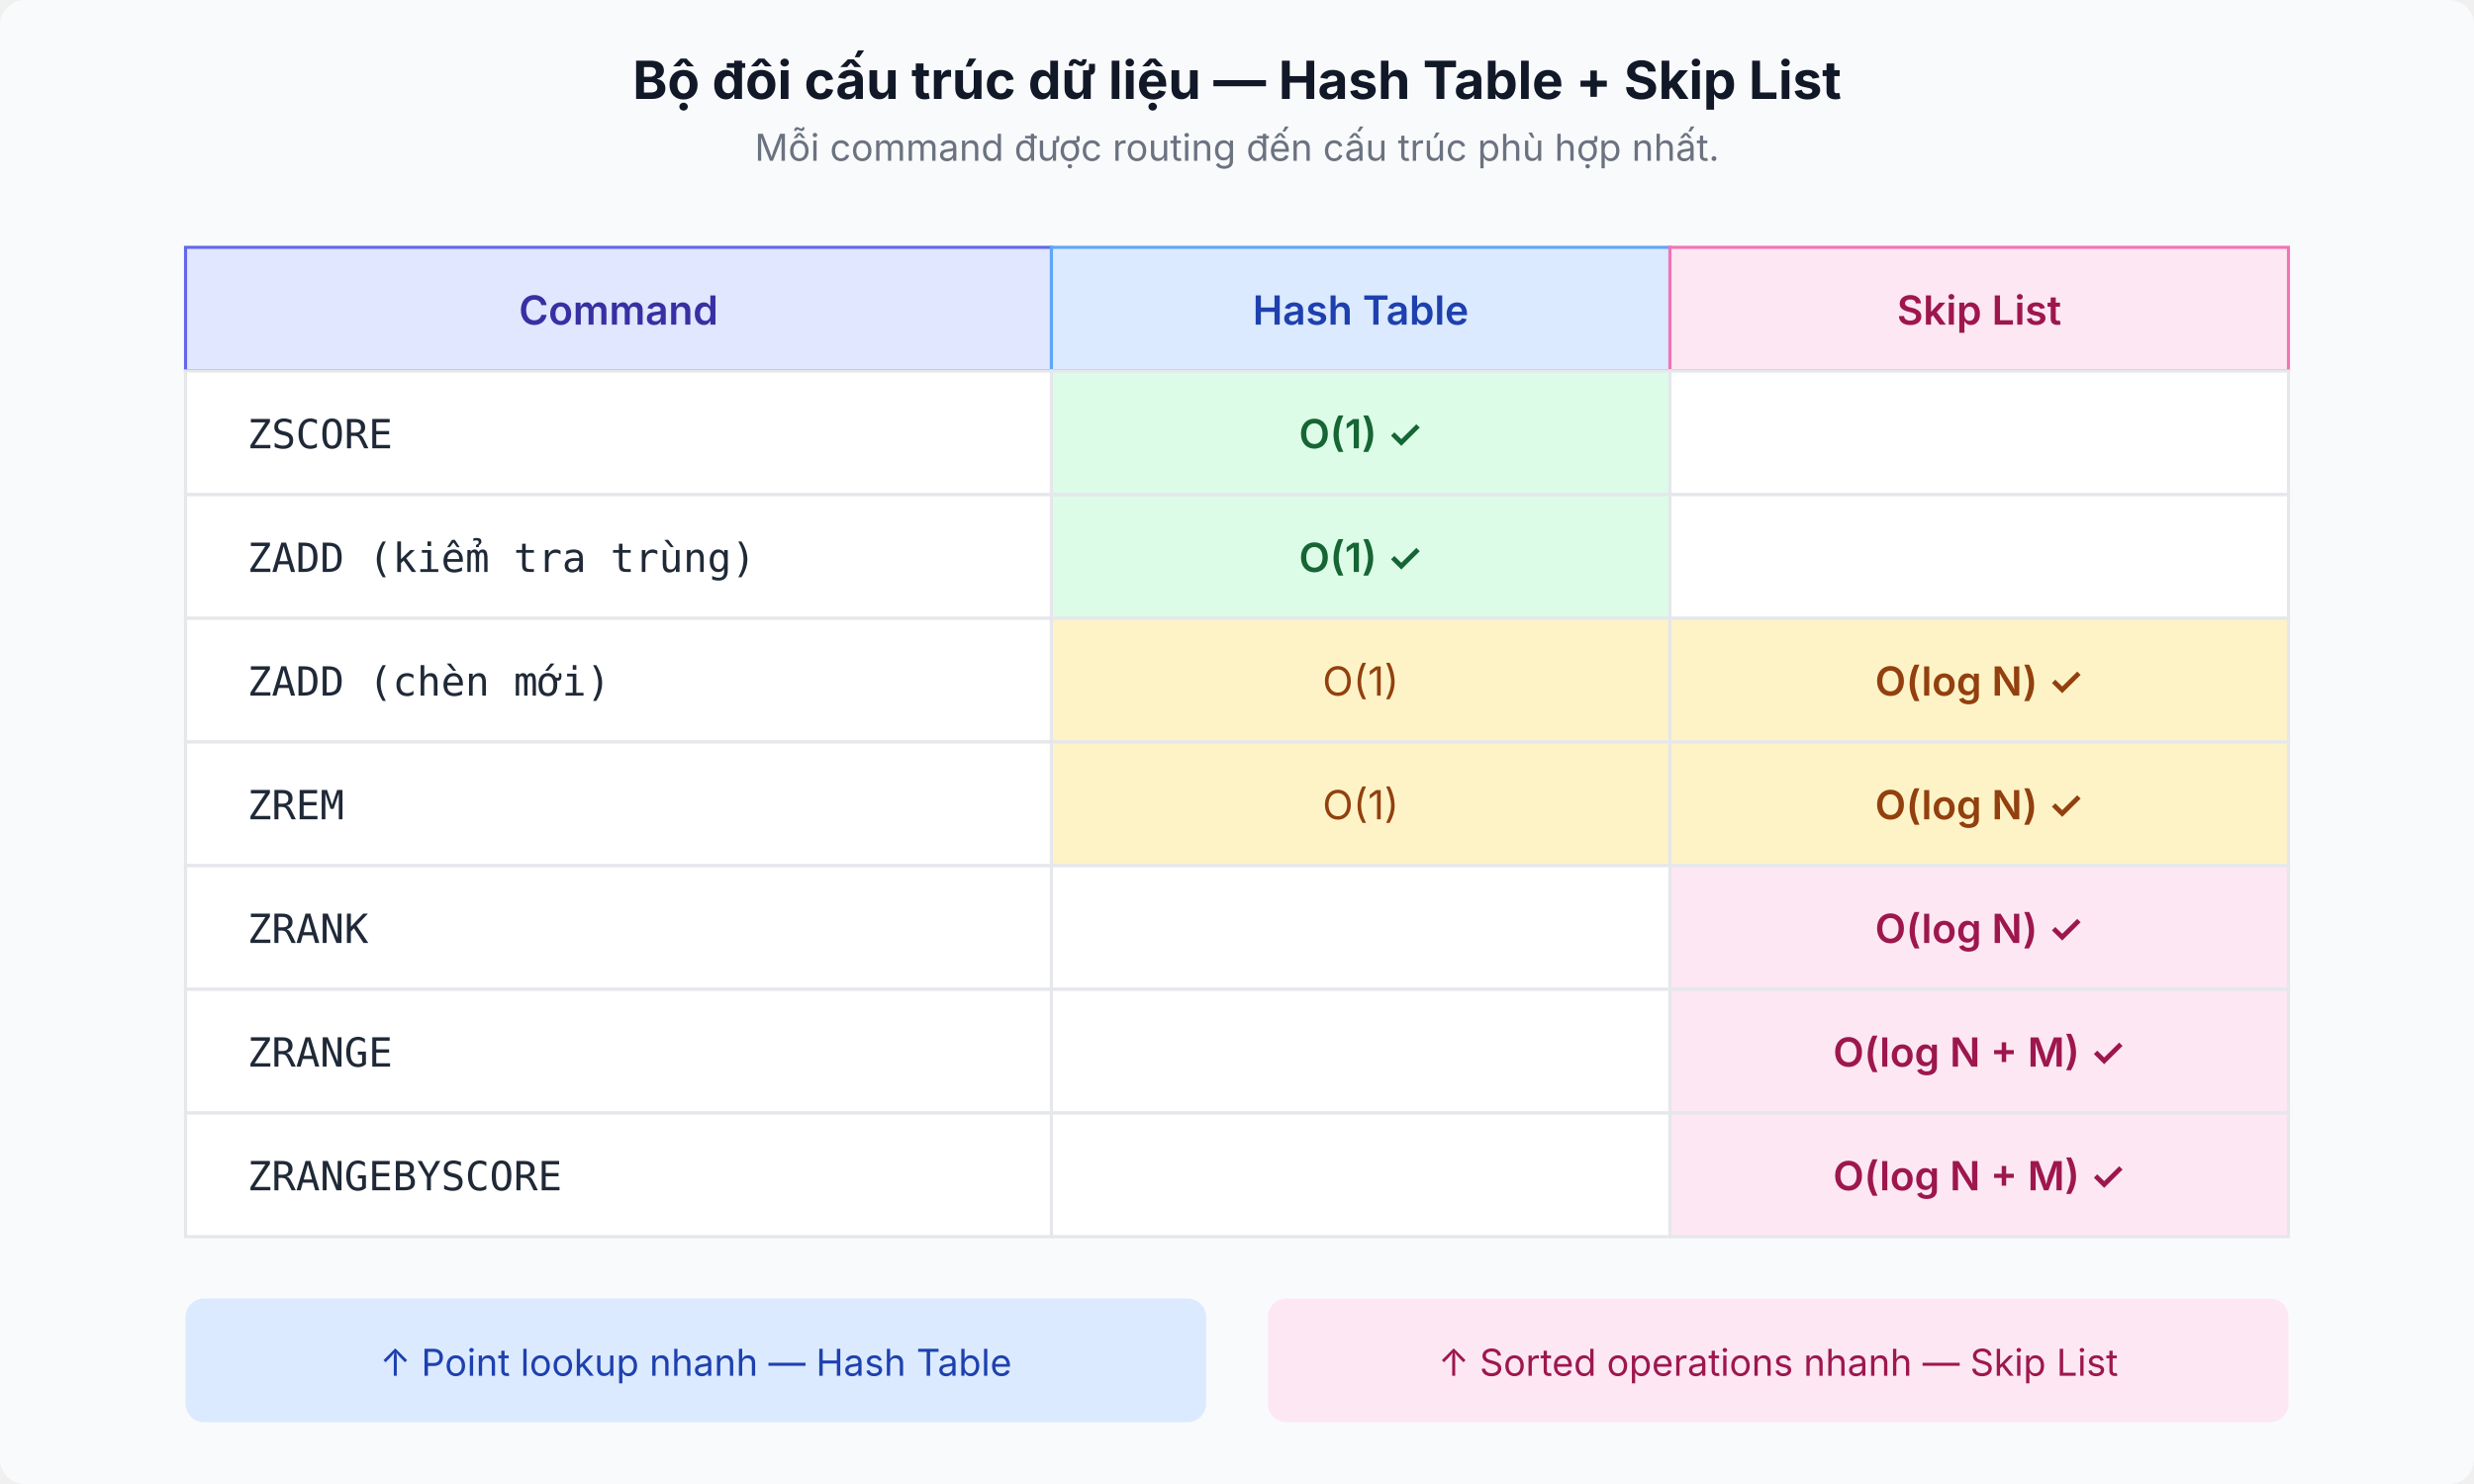
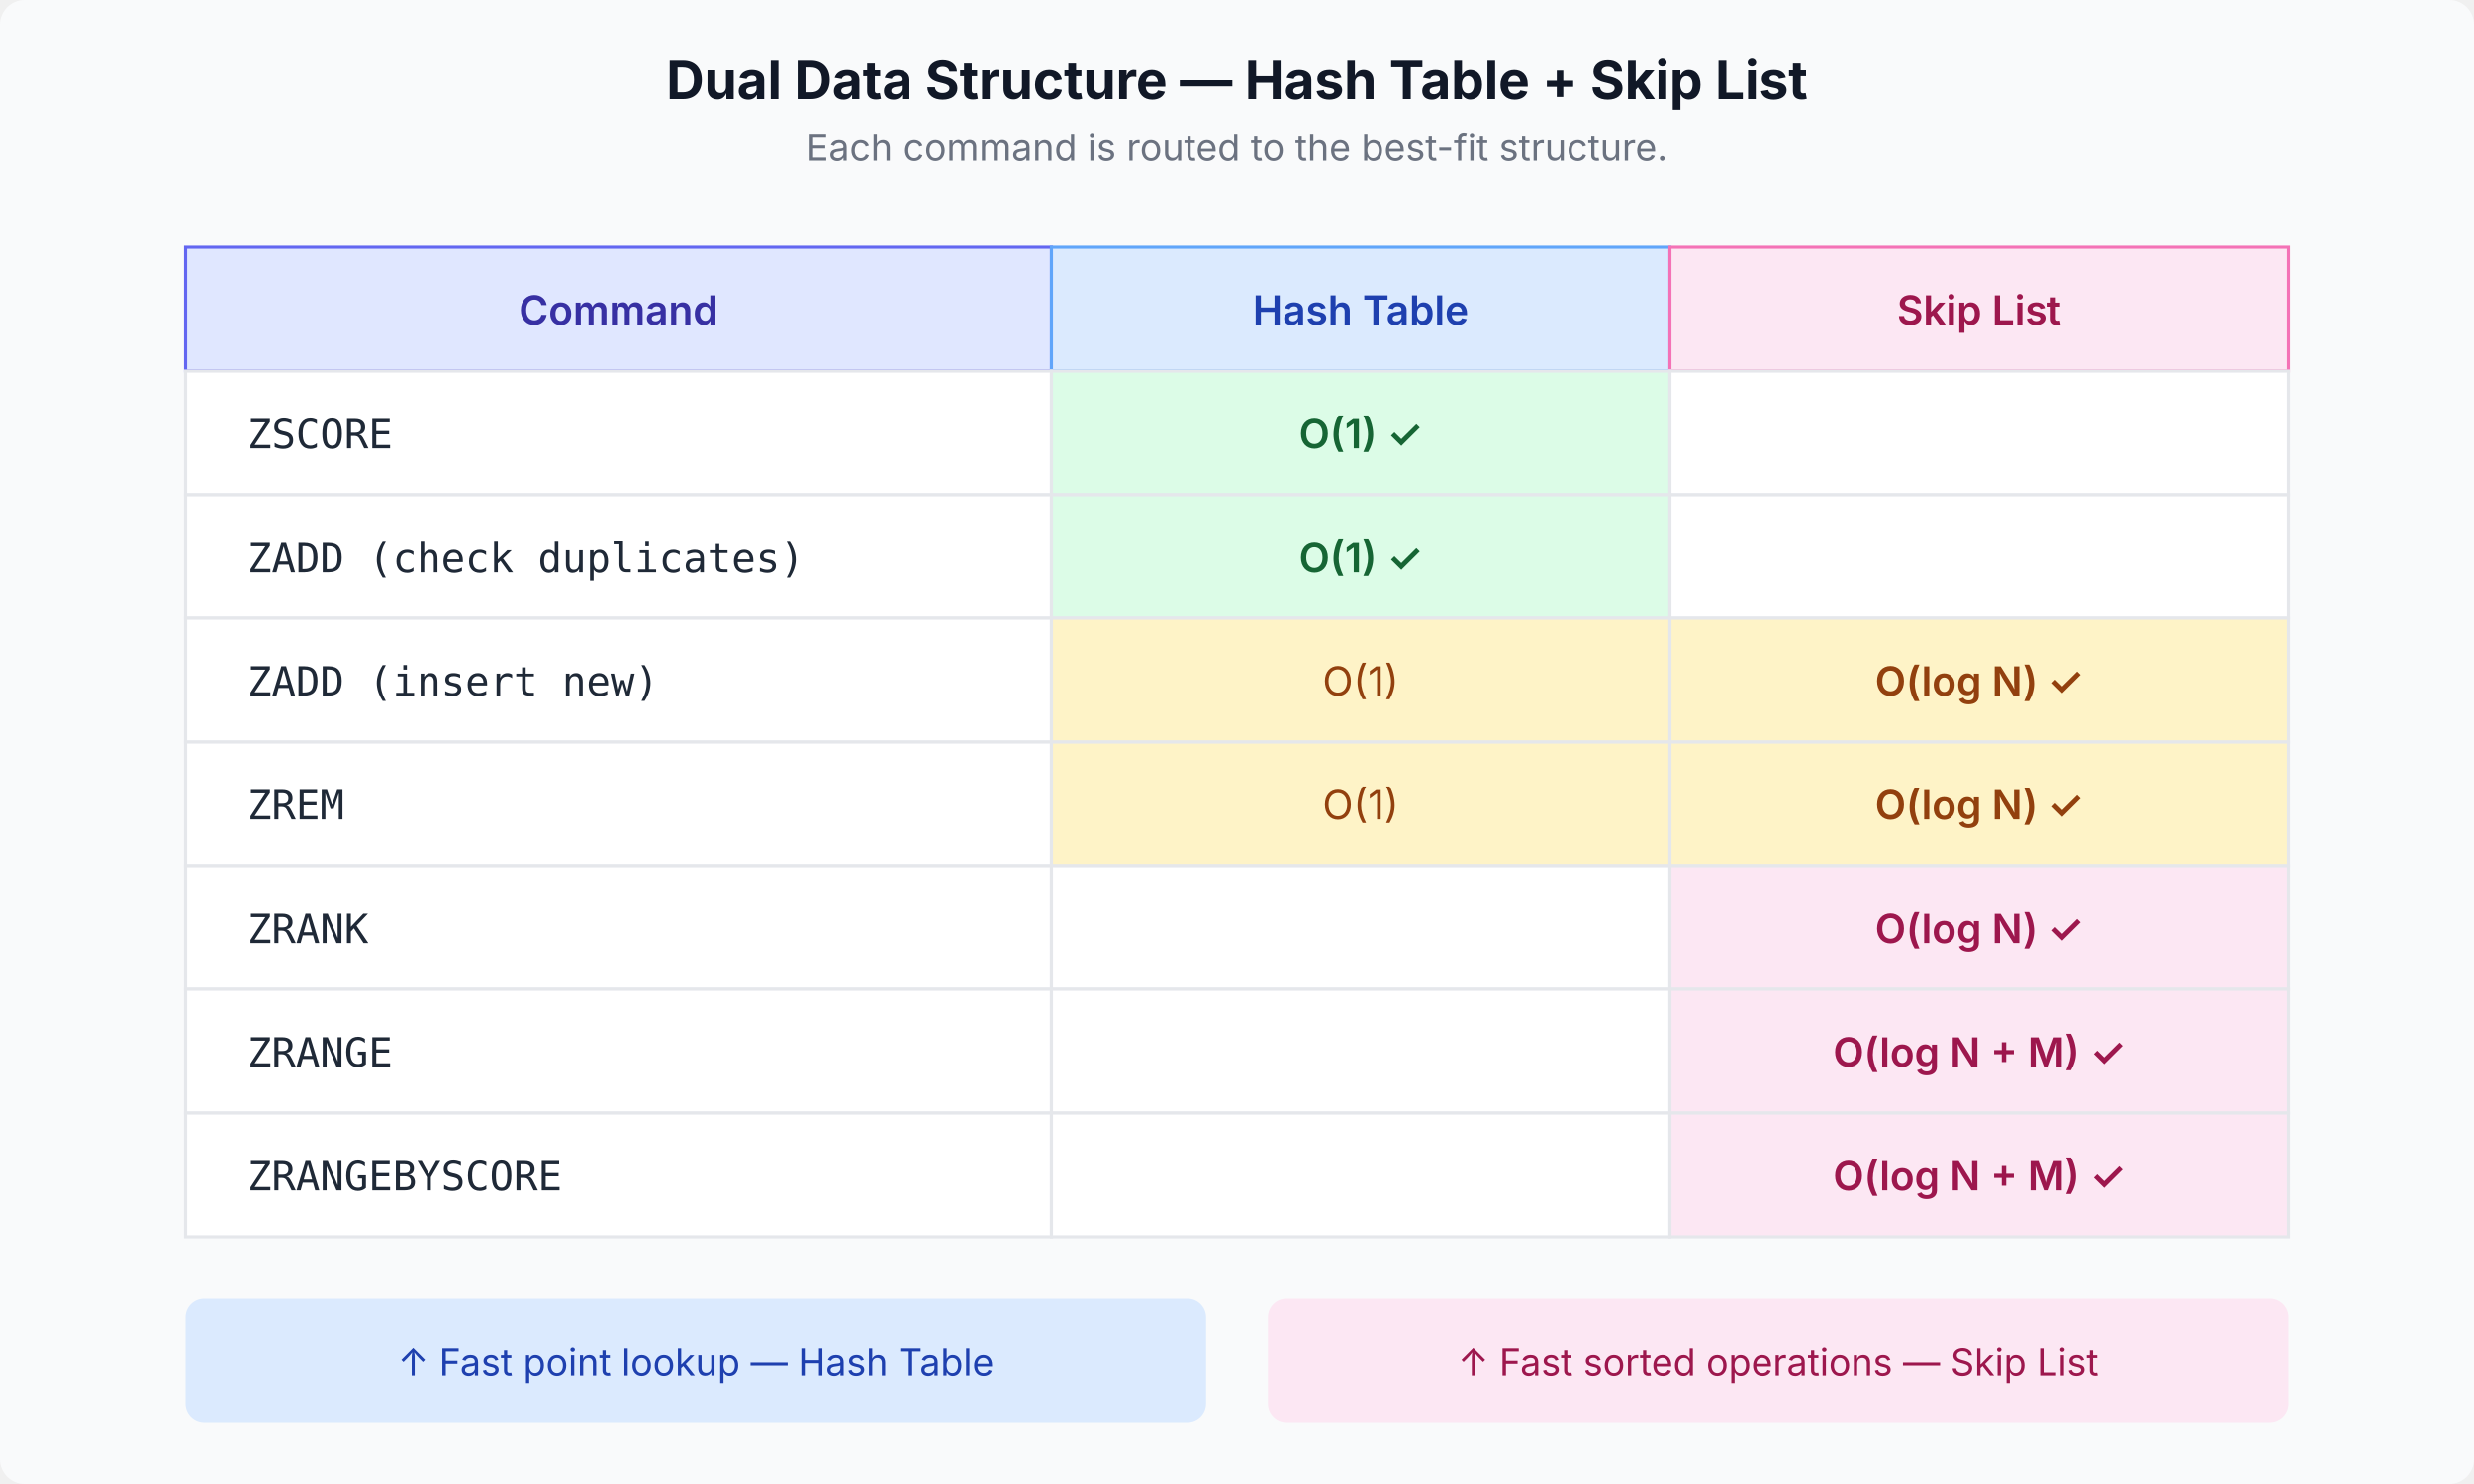
<svg xmlns="http://www.w3.org/2000/svg" viewBox="0 0 800 480" font-family="system-ui, -apple-system, sans-serif">
  <rect width="800" height="480" fill="#f9fafb" rx="8" />
-   <text x="400" y="32" text-anchor="middle" font-size="17" font-weight="bold" fill="#111827">Bộ đôi cấu trúc dữ liệu — Hash Table + Skip List</text>
-   <text x="400" y="52" text-anchor="middle" font-size="12" fill="#6b7280">Mỗi command được routing đến cấu trúc phù hợp nhất.</text>
+   <text x="400" y="32" text-anchor="middle" font-size="17" font-weight="bold" fill="#111827">Dual Data Structure — Hash Table + Skip List</text>
+   <text x="400" y="52" text-anchor="middle" font-size="12" fill="#6b7280">Each command is routed to the best-fit structure.</text>
  <rect x="60" y="80" width="280" height="40" fill="#e0e7ff" stroke="#6366f1" />
  <text x="200" y="105" text-anchor="middle" font-size="13" font-weight="600" fill="#3730a3">Command</text>
  <rect x="340" y="80" width="200" height="40" fill="#dbeafe" stroke="#60a5fa" />
  <text x="440" y="105" text-anchor="middle" font-size="13" font-weight="600" fill="#1e40af">Hash Table</text>
  <rect x="540" y="80" width="200" height="40" fill="#fce7f3" stroke="#f472b6" />
  <text x="640" y="105" text-anchor="middle" font-size="13" font-weight="600" fill="#9d174d">Skip List</text>
  <rect x="60" y="120" width="280" height="40" fill="#ffffff" stroke="#e5e7eb" />
  <text x="80" y="145" font-size="13" font-family="ui-monospace, monospace" fill="#1f2937">ZSCORE</text>
  <rect x="340" y="120" width="200" height="40" fill="#dcfce7" stroke="#e5e7eb" />
  <text x="440" y="145" text-anchor="middle" font-size="13" font-weight="600" fill="#166534">O(1) ✓</text>
  <rect x="540" y="120" width="200" height="40" fill="#ffffff" stroke="#e5e7eb" />
  <rect x="60" y="160" width="280" height="40" fill="#ffffff" stroke="#e5e7eb" />
-   <text x="80" y="185" font-size="13" font-family="ui-monospace, monospace" fill="#1f2937">ZADD (kiểm tra trùng)</text>
+   <text x="80" y="185" font-size="13" font-family="ui-monospace, monospace" fill="#1f2937">ZADD (check duplicates)</text>
  <rect x="340" y="160" width="200" height="40" fill="#dcfce7" stroke="#e5e7eb" />
  <text x="440" y="185" text-anchor="middle" font-size="13" font-weight="600" fill="#166534">O(1) ✓</text>
  <rect x="540" y="160" width="200" height="40" fill="#ffffff" stroke="#e5e7eb" />
  <rect x="60" y="200" width="280" height="40" fill="#ffffff" stroke="#e5e7eb" />
-   <text x="80" y="225" font-size="13" font-family="ui-monospace, monospace" fill="#1f2937">ZADD (chèn mới)</text>
+   <text x="80" y="225" font-size="13" font-family="ui-monospace, monospace" fill="#1f2937">ZADD (insert new)</text>
  <rect x="340" y="200" width="200" height="40" fill="#fef3c7" stroke="#e5e7eb" />
  <text x="440" y="225" text-anchor="middle" font-size="13" fill="#92400e">O(1)</text>
  <rect x="540" y="200" width="200" height="40" fill="#fef3c7" stroke="#e5e7eb" />
  <text x="640" y="225" text-anchor="middle" font-size="13" font-weight="600" fill="#92400e">O(log N) ✓</text>
  <rect x="60" y="240" width="280" height="40" fill="#ffffff" stroke="#e5e7eb" />
  <text x="80" y="265" font-size="13" font-family="ui-monospace, monospace" fill="#1f2937">ZREM</text>
  <rect x="340" y="240" width="200" height="40" fill="#fef3c7" stroke="#e5e7eb" />
  <text x="440" y="265" text-anchor="middle" font-size="13" fill="#92400e">O(1)</text>
  <rect x="540" y="240" width="200" height="40" fill="#fef3c7" stroke="#e5e7eb" />
  <text x="640" y="265" text-anchor="middle" font-size="13" font-weight="600" fill="#92400e">O(log N) ✓</text>
  <rect x="60" y="280" width="280" height="40" fill="#ffffff" stroke="#e5e7eb" />
  <text x="80" y="305" font-size="13" font-family="ui-monospace, monospace" fill="#1f2937">ZRANK</text>
  <rect x="340" y="280" width="200" height="40" fill="#ffffff" stroke="#e5e7eb" />
  <rect x="540" y="280" width="200" height="40" fill="#fce7f3" stroke="#e5e7eb" />
  <text x="640" y="305" text-anchor="middle" font-size="13" font-weight="600" fill="#9d174d">O(log N) ✓</text>
  <rect x="60" y="320" width="280" height="40" fill="#ffffff" stroke="#e5e7eb" />
  <text x="80" y="345" font-size="13" font-family="ui-monospace, monospace" fill="#1f2937">ZRANGE</text>
  <rect x="340" y="320" width="200" height="40" fill="#ffffff" stroke="#e5e7eb" />
  <rect x="540" y="320" width="200" height="40" fill="#fce7f3" stroke="#e5e7eb" />
  <text x="640" y="345" text-anchor="middle" font-size="13" font-weight="600" fill="#9d174d">O(log N + M) ✓</text>
  <rect x="60" y="360" width="280" height="40" fill="#ffffff" stroke="#e5e7eb" />
  <text x="80" y="385" font-size="13" font-family="ui-monospace, monospace" fill="#1f2937">ZRANGEBYSCORE</text>
  <rect x="340" y="360" width="200" height="40" fill="#ffffff" stroke="#e5e7eb" />
  <rect x="540" y="360" width="200" height="40" fill="#fce7f3" stroke="#e5e7eb" />
  <text x="640" y="385" text-anchor="middle" font-size="13" font-weight="600" fill="#9d174d">O(log N + M) ✓</text>
  <rect x="60" y="420" width="330" height="40" fill="#dbeafe" rx="6" />
-   <text x="225" y="445" text-anchor="middle" font-size="12" fill="#1e40af">↑ Point lookup nhanh — Hash Table</text>
+   <text x="225" y="445" text-anchor="middle" font-size="12" fill="#1e40af">↑ Fast point lookup — Hash Table</text>
  <rect x="410" y="420" width="330" height="40" fill="#fce7f3" rx="6" />
-   <text x="575" y="445" text-anchor="middle" font-size="12" fill="#9d174d">↑ Sorted operations nhanh — Skip List</text>
+   <text x="575" y="445" text-anchor="middle" font-size="12" fill="#9d174d">↑ Fast sorted operations — Skip List</text>
</svg>
